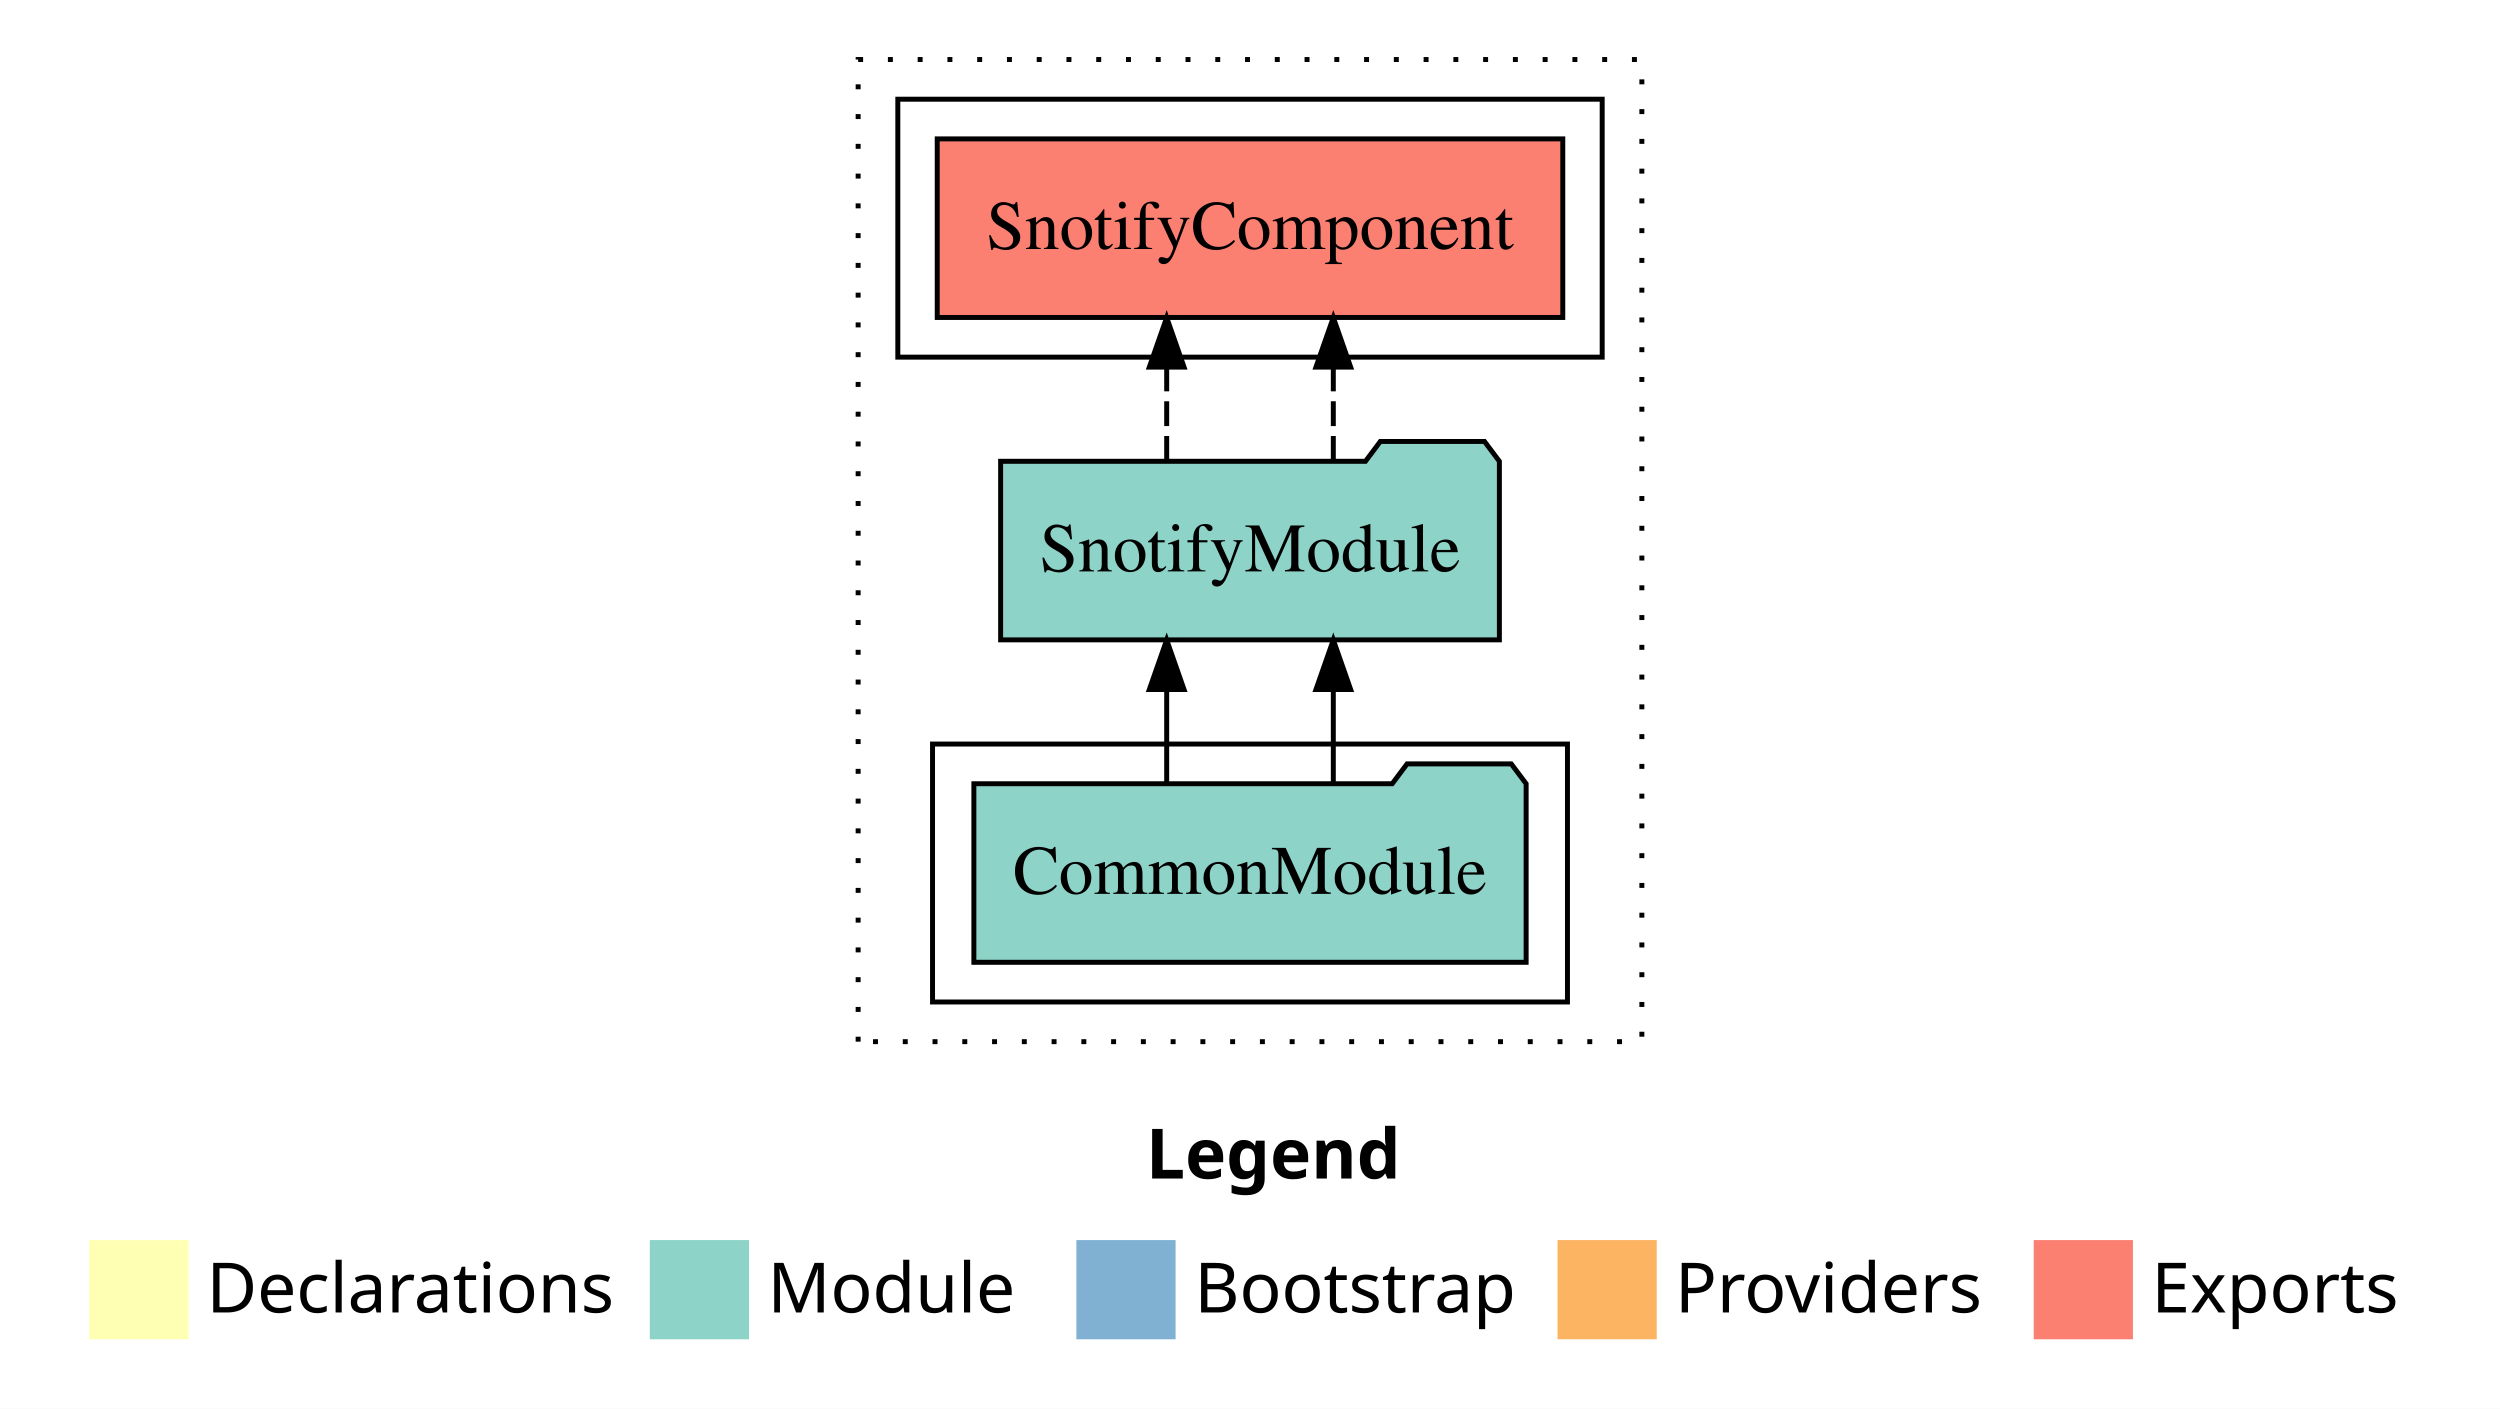
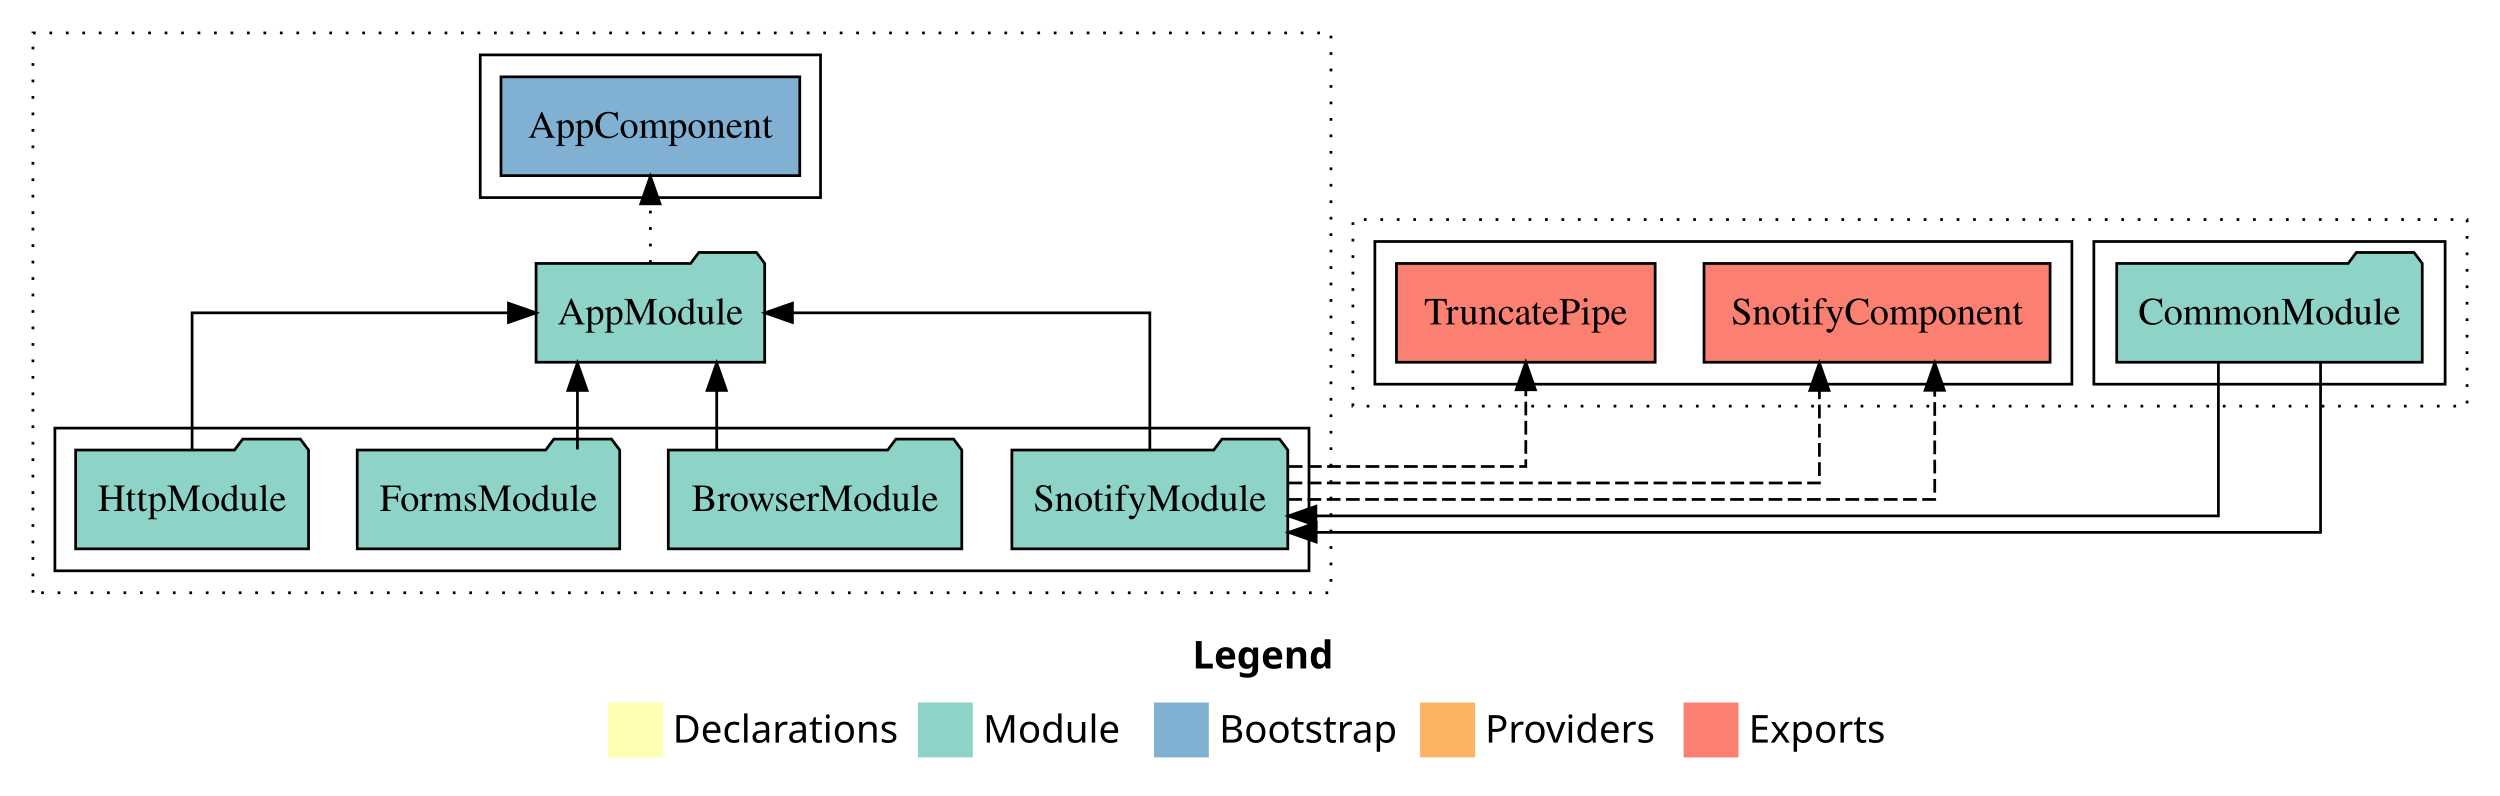
- <svg xmlns="http://www.w3.org/2000/svg" width="504pt" height="284pt" viewBox="0.00 0.00 504.00 284.00">
-   <g id="graph0" class="graph" transform="scale(1 1) rotate(0) translate(4 280)">
-     <polygon fill="#ffffff" stroke="transparent" points="-4,4 -4,-280 500,-280 500,4 -4,4" />
-     <text text-anchor="start" x="227.009" y="-42.4" font-family="sans-serif" font-weight="bold" font-size="14.00" fill="#000000">Legend</text>
-     <polygon fill="#ffffb3" stroke="transparent" points="14,-10 14,-30 34,-30 34,-10 14,-10" />
-     <text text-anchor="start" x="37.629" y="-15.4" font-family="sans-serif" font-size="14.00" fill="#000000">  Declarations</text>
-     <polygon fill="#8dd3c7" stroke="transparent" points="127,-10 127,-30 147,-30 147,-10 127,-10" />
-     <text text-anchor="start" x="150.725" y="-15.4" font-family="sans-serif" font-size="14.00" fill="#000000">  Module</text>
-     <polygon fill="#80b1d3" stroke="transparent" points="213,-10 213,-30 233,-30 233,-10 213,-10" />
-     <text text-anchor="start" x="236.781" y="-15.4" font-family="sans-serif" font-size="14.00" fill="#000000">  Bootstrap</text>
-     <polygon fill="#fdb462" stroke="transparent" points="310,-10 310,-30 330,-30 330,-10 310,-10" />
-     <text text-anchor="start" x="333.673" y="-15.4" font-family="sans-serif" font-size="14.00" fill="#000000">  Providers</text>
-     <polygon fill="#fb8072" stroke="transparent" points="406,-10 406,-30 426,-30 426,-10 406,-10" />
-     <text text-anchor="start" x="429.726" y="-15.4" font-family="sans-serif" font-size="14.00" fill="#000000">  Exports</text>
+ <svg xmlns="http://www.w3.org/2000/svg" width="911pt" height="290pt" viewBox="0.00 0.00 911.00 290.00">
+   <g id="graph0" class="graph" transform="scale(1 1) rotate(0) translate(4 286)">
+     <polygon fill="#ffffff" stroke="transparent" points="-4,4 -4,-286 907,-286 907,4 -4,4" />
+     <text text-anchor="start" x="430.509" y="-42.4" font-family="sans-serif" font-weight="bold" font-size="14.00" fill="#000000">Legend</text>
+     <polygon fill="#ffffb3" stroke="transparent" points="217.5,-10 217.5,-30 237.5,-30 237.5,-10 217.5,-10" />
+     <text text-anchor="start" x="241.129" y="-15.4" font-family="sans-serif" font-size="14.00" fill="#000000">  Declarations</text>
+     <polygon fill="#8dd3c7" stroke="transparent" points="330.5,-10 330.5,-30 350.5,-30 350.5,-10 330.5,-10" />
+     <text text-anchor="start" x="354.225" y="-15.4" font-family="sans-serif" font-size="14.00" fill="#000000">  Module</text>
+     <polygon fill="#80b1d3" stroke="transparent" points="416.5,-10 416.5,-30 436.5,-30 436.5,-10 416.5,-10" />
+     <text text-anchor="start" x="440.281" y="-15.4" font-family="sans-serif" font-size="14.00" fill="#000000">  Bootstrap</text>
+     <polygon fill="#fdb462" stroke="transparent" points="513.5,-10 513.5,-30 533.5,-30 533.5,-10 513.5,-10" />
+     <text text-anchor="start" x="537.173" y="-15.4" font-family="sans-serif" font-size="14.00" fill="#000000">  Providers</text>
+     <polygon fill="#fb8072" stroke="transparent" points="609.5,-10 609.5,-30 629.5,-30 629.5,-10 609.5,-10" />
+     <text text-anchor="start" x="633.226" y="-15.4" font-family="sans-serif" font-size="14.00" fill="#000000">  Exports</text>
    <g id="clust1" class="cluster">
-       <polygon fill="none" stroke="#000000" stroke-dasharray="1,5" points="169,-70 169,-268 327,-268 327,-70 169,-70" />
+       <polygon fill="none" stroke="#000000" stroke-dasharray="1,5" points="8,-70 8,-274 481,-274 481,-70 8,-70" />
    </g>
    <g id="clust3" class="cluster">
-       <polygon fill="none" stroke="#000000" points="184,-78 184,-130 312,-130 312,-78 184,-78" />
+       <polygon fill="none" stroke="#000000" points="16,-78 16,-130 473,-130 473,-78 16,-78" />
    </g>
-     <g id="clust4" class="cluster">
-       <polygon fill="none" stroke="#000000" points="177,-208 177,-260 319,-260 319,-208 177,-208" />
+     <g id="clust5" class="cluster">
+       <polygon fill="none" stroke="#000000" points="171,-214 171,-266 295,-266 295,-214 171,-214" />
+     </g>
+     <g id="clust7" class="cluster">
+       <polygon fill="none" stroke="#000000" stroke-dasharray="1,5" points="489,-138 489,-206 895,-206 895,-138 489,-138" />
+     </g>
+     <g id="clust9" class="cluster">
+       <polygon fill="none" stroke="#000000" points="759,-146 759,-198 887,-198 887,-146 759,-146" />
+     </g>
+     <g id="clust10" class="cluster">
+       <polygon fill="none" stroke="#000000" points="497,-146 497,-198 751,-198 751,-146 497,-146" />
    </g>
    <g id="node1" class="node">
-       <polygon fill="#8dd3c7" stroke="#000000" points="303.668,-122 300.668,-126 279.668,-126 276.668,-122 192.332,-122 192.332,-86 303.668,-86 303.668,-122" />
-       <text text-anchor="middle" x="248" y="-99.8" font-family="Times,serif" font-size="14.00" fill="#000000">CommonModule</text>
+       <polygon fill="#8dd3c7" stroke="#000000" points="346.473,-122 343.473,-126 322.473,-126 319.473,-122 239.527,-122 239.527,-86 346.473,-86 346.473,-122" />
+       <text text-anchor="middle" x="293" y="-99.8" font-family="Times,serif" font-size="14.00" fill="#000000">BrowserModule</text>
+     </g>
+     <g id="node5" class="node">
+       <polygon fill="#8dd3c7" stroke="#000000" points="274.657,-190 271.657,-194 250.657,-194 247.657,-190 191.343,-190 191.343,-154 274.657,-154 274.657,-190" />
+       <text text-anchor="middle" x="233" y="-167.8" font-family="Times,serif" font-size="14.00" fill="#000000">AppModule</text>
+     </g>
+     <g id="edge1" class="edge">
+       <path fill="none" stroke="#000000" d="M257.171,-122.223C257.171,-122.223 257.171,-143.727 257.171,-143.727" />
+       <polygon fill="#000000" stroke="#000000" points="253.671,-143.727 257.171,-153.727 260.671,-143.727 253.671,-143.727" />
    </g>
    <g id="node2" class="node">
-       <polygon fill="#8dd3c7" stroke="#000000" points="298.274,-187 295.274,-191 274.274,-191 271.274,-187 197.726,-187 197.726,-151 298.274,-151 298.274,-187" />
-       <text text-anchor="middle" x="248" y="-164.8" font-family="Times,serif" font-size="14.00" fill="#000000">SnotifyModule</text>
+       <polygon fill="#8dd3c7" stroke="#000000" points="221.829,-122 218.829,-126 197.829,-126 194.829,-122 126.171,-122 126.171,-86 221.829,-86 221.829,-122" />
+       <text text-anchor="middle" x="174" y="-99.8" font-family="Times,serif" font-size="14.00" fill="#000000">FormsModule</text>
    </g>
-     <g id="edge1" class="edge">
-       <path fill="none" stroke="#000000" d="M231.204,-122.106C231.204,-122.106 231.204,-140.991 231.204,-140.991" />
-       <polygon fill="#000000" stroke="#000000" points="227.704,-140.991 231.204,-150.991 234.704,-140.991 227.704,-140.991" />
+     <g id="edge2" class="edge">
+       <path fill="none" stroke="#000000" d="M206.418,-122.223C206.418,-122.223 206.418,-143.727 206.418,-143.727" />
+       <polygon fill="#000000" stroke="#000000" points="202.918,-143.727 206.418,-153.727 209.918,-143.727 202.918,-143.727" />
+     </g>
+     <g id="node3" class="node">
+       <polygon fill="#8dd3c7" stroke="#000000" points="108.439,-122 105.439,-126 84.439,-126 81.439,-122 23.561,-122 23.561,-86 108.439,-86 108.439,-122" />
+       <text text-anchor="middle" x="66" y="-99.8" font-family="Times,serif" font-size="14.00" fill="#000000">HttpModule</text>
    </g>
    <g id="edge3" class="edge">
-       <path fill="none" stroke="#000000" d="M264.796,-122.106C264.796,-122.106 264.796,-140.991 264.796,-140.991" />
-       <polygon fill="#000000" stroke="#000000" points="261.296,-140.991 264.796,-150.991 268.296,-140.991 261.296,-140.991" />
+       <path fill="none" stroke="#000000" d="M66,-122.223C66,-142.365 66,-172 66,-172 66,-172 181.29,-172 181.29,-172" />
+       <polygon fill="#000000" stroke="#000000" points="181.29,-175.5 191.29,-172 181.29,-168.5 181.29,-175.5" />
    </g>
-     <g id="node3" class="node">
-       <polygon fill="#fb8072" stroke="#000000" points="311.057,-252 184.943,-252 184.943,-216 311.057,-216 311.057,-252" />
-       <text text-anchor="middle" x="248" y="-229.8" font-family="Times,serif" font-size="14.00" fill="#000000">SnotifyComponent </text>
-     </g>
-     <g id="edge2" class="edge">
-       <path fill="none" stroke="#000000" stroke-dasharray="5,2" d="M231.204,-187.106C231.204,-187.106 231.204,-205.991 231.204,-205.991" />
-       <polygon fill="#000000" stroke="#000000" points="227.704,-205.991 231.204,-215.991 234.704,-205.991 227.704,-205.991" />
+     <g id="node4" class="node">
+       <polygon fill="#8dd3c7" stroke="#000000" points="465.274,-122 462.274,-126 441.274,-126 438.274,-122 364.726,-122 364.726,-86 465.274,-86 465.274,-122" />
+       <text text-anchor="middle" x="415" y="-99.8" font-family="Times,serif" font-size="14.00" fill="#000000">SnotifyModule</text>
    </g>
    <g id="edge4" class="edge">
-       <path fill="none" stroke="#000000" stroke-dasharray="5,2" d="M264.796,-187.106C264.796,-187.106 264.796,-205.991 264.796,-205.991" />
-       <polygon fill="#000000" stroke="#000000" points="261.296,-205.991 264.796,-215.991 268.296,-205.991 261.296,-205.991" />
+       <path fill="none" stroke="#000000" d="M415,-122.223C415,-142.365 415,-172 415,-172 415,-172 284.755,-172 284.755,-172" />
+       <polygon fill="#000000" stroke="#000000" points="284.755,-168.5 274.755,-172 284.754,-175.5 284.755,-168.5" />
+     </g>
+     <g id="node8" class="node">
+       <polygon fill="#fb8072" stroke="#000000" points="743.057,-190 616.943,-190 616.943,-154 743.057,-154 743.057,-190" />
+       <text text-anchor="middle" x="680" y="-167.8" font-family="Times,serif" font-size="14.00" fill="#000000">SnotifyComponent </text>
+     </g>
+     <g id="edge7" class="edge">
+       <path fill="none" stroke="#000000" stroke-dasharray="5,2" d="M465.474,-104C547.582,-104 701.01,-104 701.01,-104 701.01,-104 701.01,-143.777 701.01,-143.777" />
+       <polygon fill="#000000" stroke="#000000" points="697.51,-143.777 701.01,-153.777 704.51,-143.777 697.51,-143.777" />
+     </g>
+     <g id="edge9" class="edge">
+       <path fill="none" stroke="#000000" stroke-dasharray="5,2" d="M465.555,-110C537.021,-110 658.99,-110 658.99,-110 658.99,-110 658.99,-143.733 658.99,-143.733" />
+       <polygon fill="#000000" stroke="#000000" points="655.491,-143.733 658.99,-153.733 662.491,-143.733 655.491,-143.733" />
+     </g>
+     <g id="node9" class="node">
+       <polygon fill="#fb8072" stroke="#000000" points="599.135,-190 504.865,-190 504.865,-154 599.135,-154 599.135,-190" />
+       <text text-anchor="middle" x="552" y="-167.8" font-family="Times,serif" font-size="14.00" fill="#000000">TruncatePipe </text>
+     </g>
+     <g id="edge10" class="edge">
+       <path fill="none" stroke="#000000" stroke-dasharray="5,2" d="M465.625,-116C504.651,-116 552,-116 552,-116 552,-116 552,-143.973 552,-143.973" />
+       <polygon fill="#000000" stroke="#000000" points="548.5,-143.973 552,-153.973 555.5,-143.973 548.5,-143.973" />
+     </g>
+     <g id="node6" class="node">
+       <polygon fill="#80b1d3" stroke="#000000" points="287.439,-258 178.561,-258 178.561,-222 287.439,-222 287.439,-258" />
+       <text text-anchor="middle" x="233" y="-235.8" font-family="Times,serif" font-size="14.00" fill="#000000">AppComponent </text>
+     </g>
+     <g id="edge5" class="edge">
+       <path fill="none" stroke="#000000" stroke-dasharray="1,5" d="M233,-190.223C233,-190.223 233,-211.727 233,-211.727" />
+       <polygon fill="#000000" stroke="#000000" points="229.5,-211.727 233,-221.727 236.5,-211.727 229.5,-211.727" />
+     </g>
+     <g id="node7" class="node">
+       <polygon fill="#8dd3c7" stroke="#000000" points="878.668,-190 875.668,-194 854.668,-194 851.668,-190 767.332,-190 767.332,-154 878.668,-154 878.668,-190" />
+       <text text-anchor="middle" x="823" y="-167.8" font-family="Times,serif" font-size="14.00" fill="#000000">CommonModule</text>
+     </g>
+     <g id="edge6" class="edge">
+       <path fill="none" stroke="#000000" d="M841.611,-153.847C841.611,-130.243 841.611,-92 841.611,-92 841.611,-92 475.613,-92 475.613,-92" />
+       <polygon fill="#000000" stroke="#000000" points="475.613,-88.5 465.613,-92 475.613,-95.5 475.613,-88.5" />
+     </g>
+     <g id="edge8" class="edge">
+       <path fill="none" stroke="#000000" d="M804.389,-153.708C804.389,-131.794 804.389,-98 804.389,-98 804.389,-98 475.507,-98 475.507,-98" />
+       <polygon fill="#000000" stroke="#000000" points="475.507,-94.5 465.507,-98 475.507,-101.5 475.507,-94.5" />
    </g>
  </g>
</svg>
